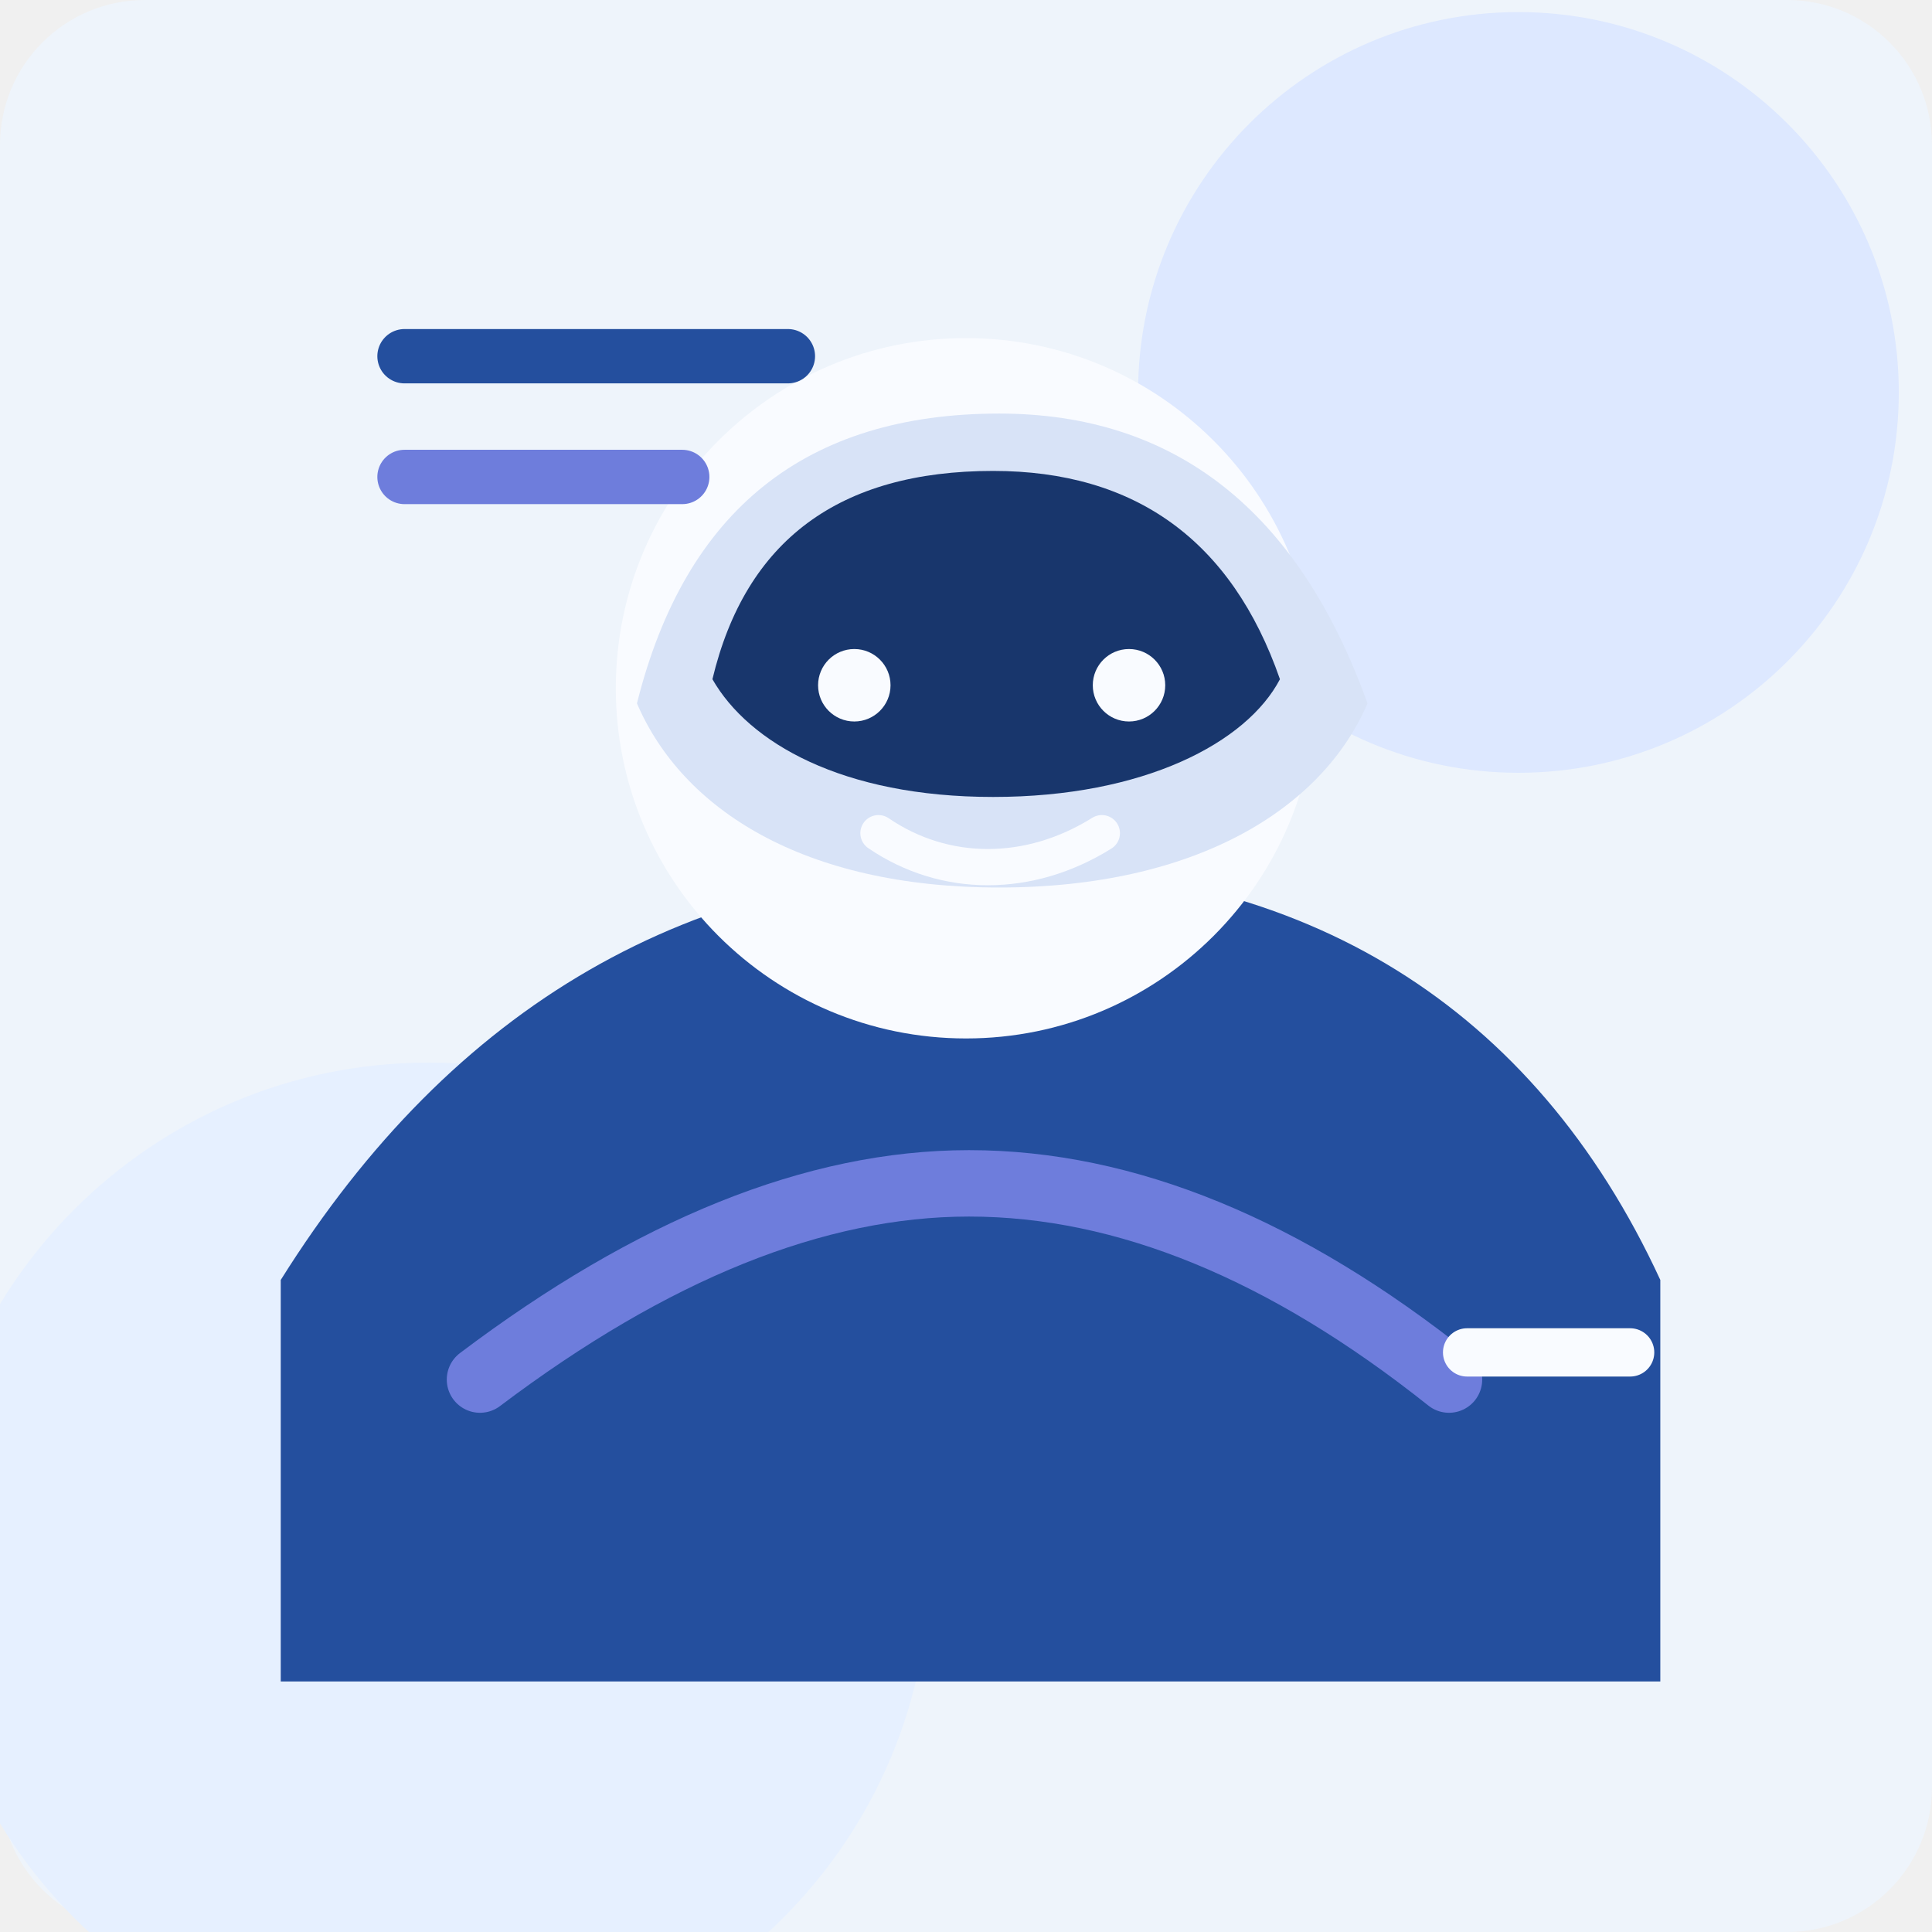
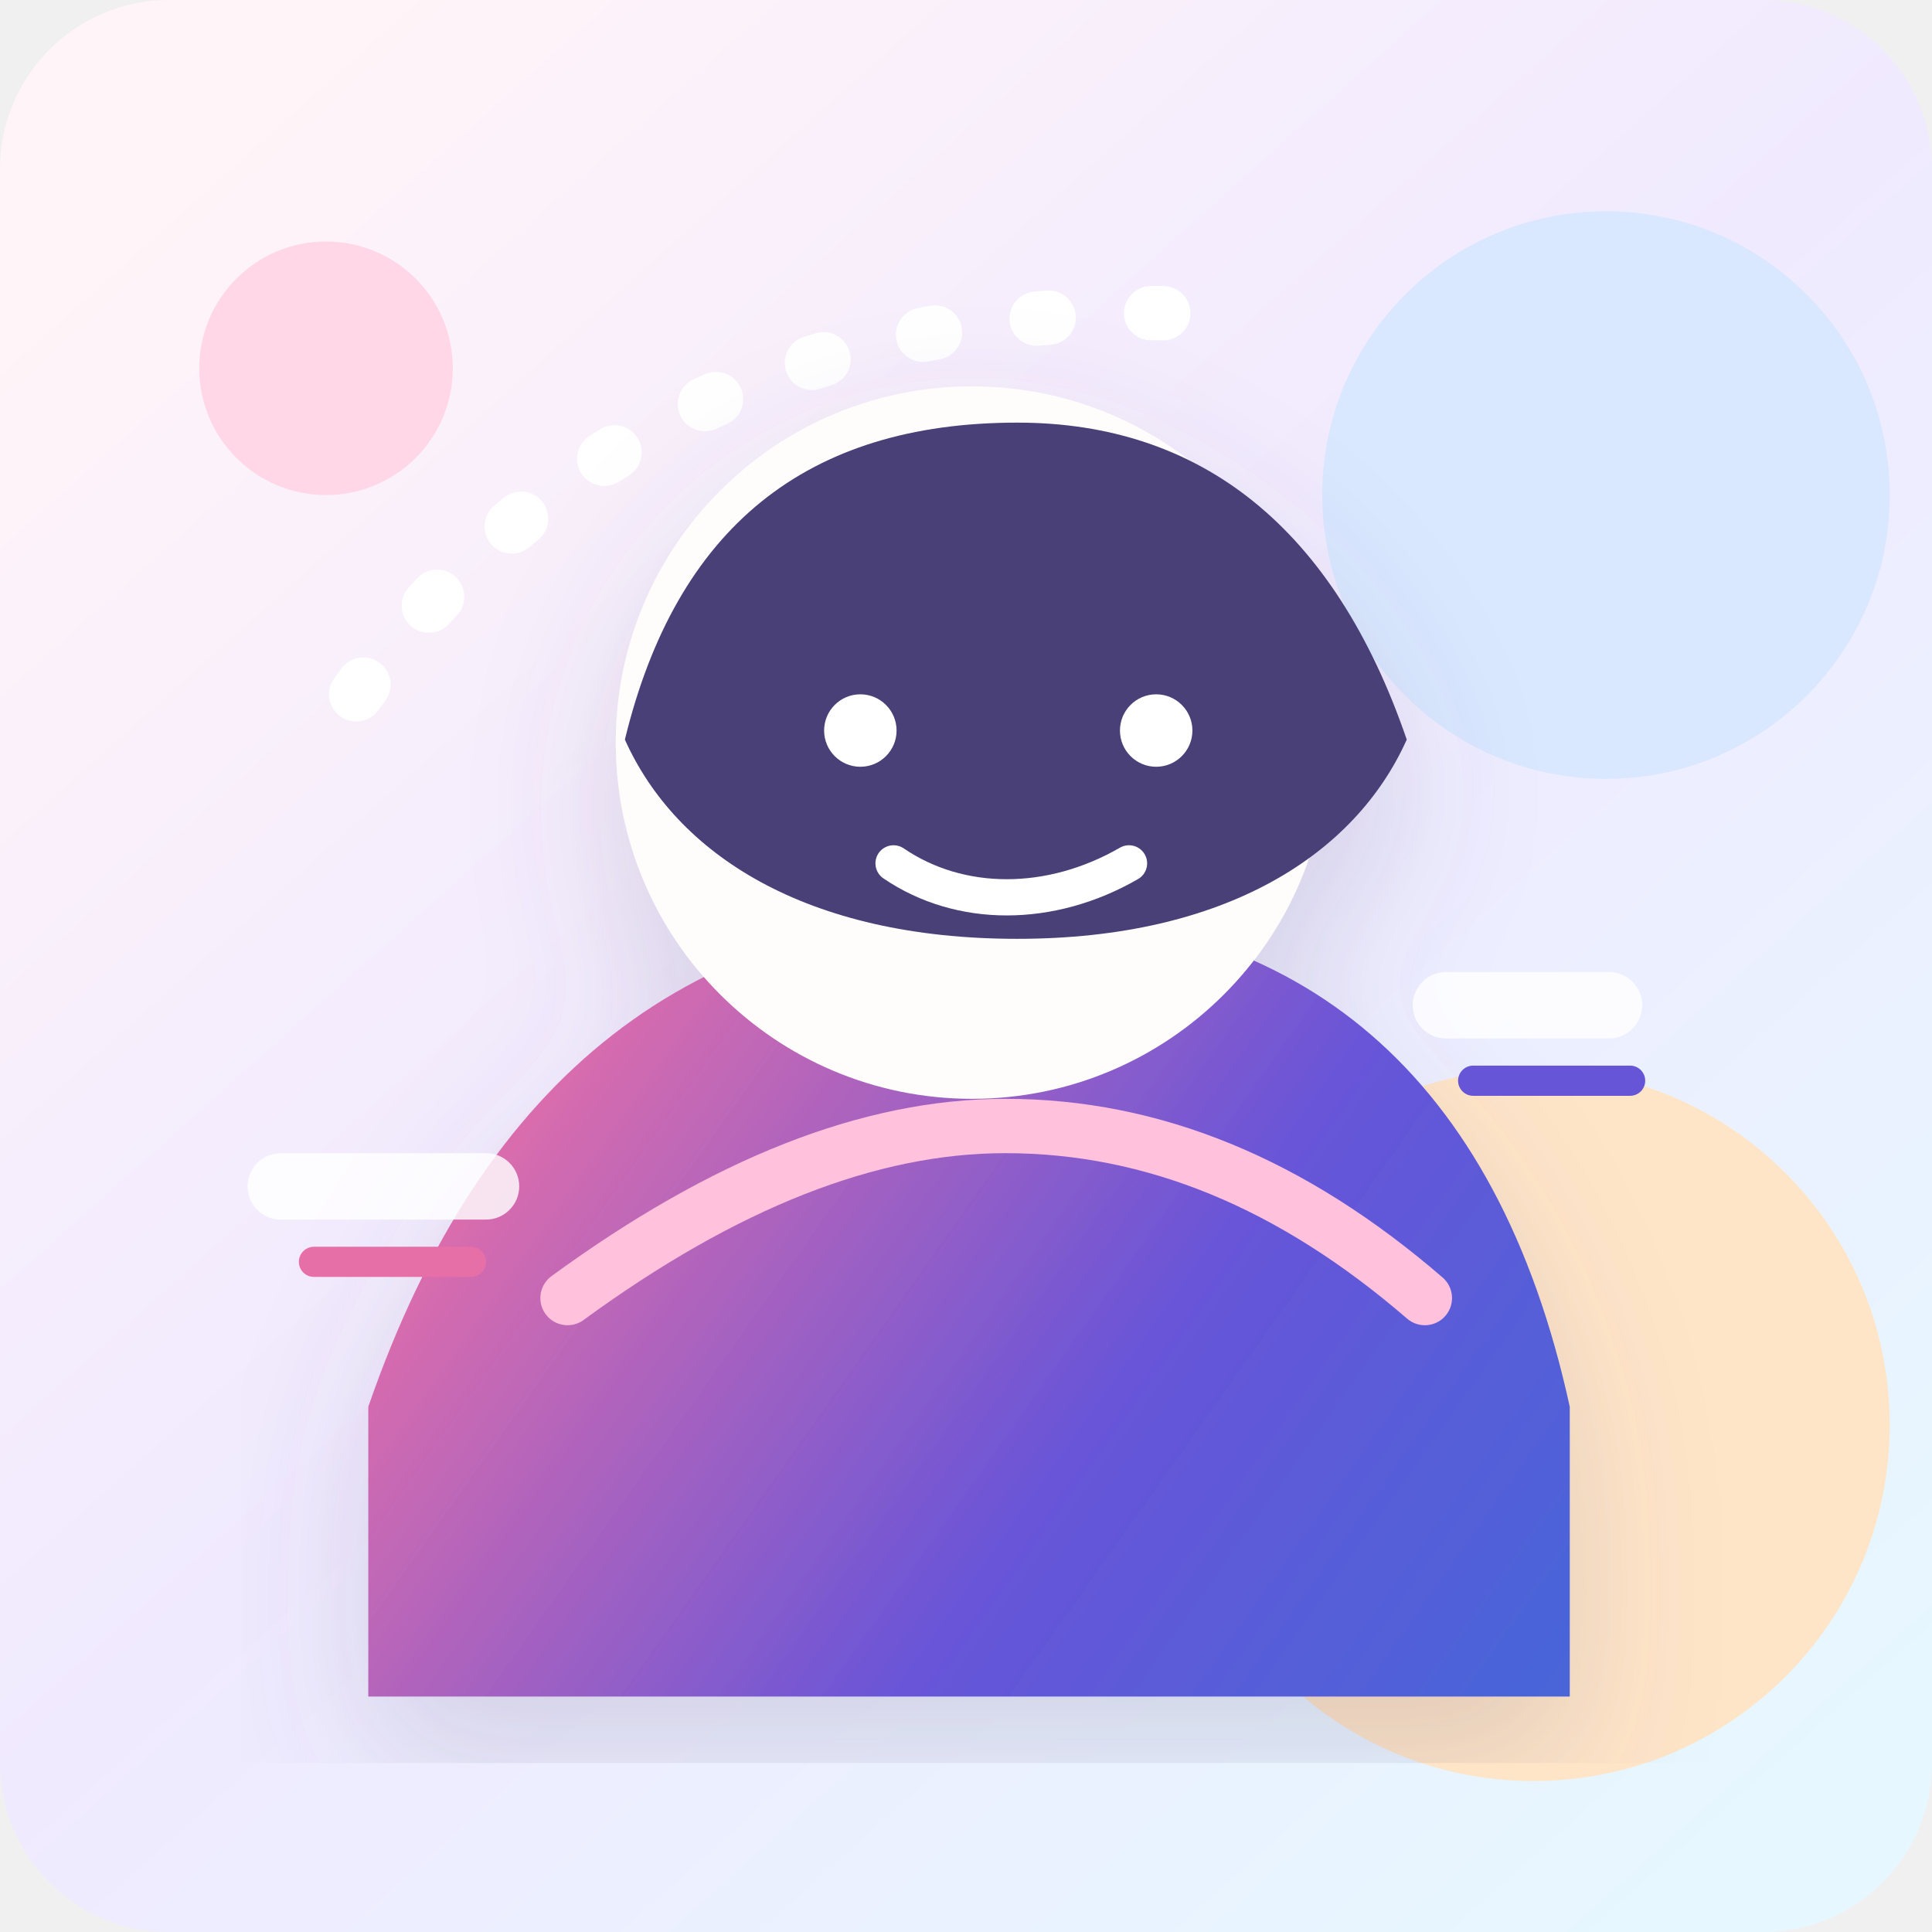
<svg xmlns="http://www.w3.org/2000/svg" width="640" height="640" viewBox="0 0 640 640" fill="none" role="img" aria-labelledby="title desc">
-   <rect width="640" height="640" rx="48" fill="#EEF4FB" />
-   <circle cx="503" cy="130" r="126" fill="#DDE8FF" />
-   <circle cx="142" cy="518" r="166" fill="#E6F0FF" />
-   <path d="M93 424C150 333 229 287 331 287C432 287 508 333 550 424V557H93V424Z" fill="#244F9E" />
-   <circle cx="320" cy="228" r="116" fill="#F9FBFF" />
-   <path d="M211 233C227 169 267 137 331 137C389 137 430 169 453 233C438 268 396 294 331 294C266 294 226 268 211 233Z" fill="#D8E3F7" />
-   <path d="M236 225C247 179 278 156 329 156C376 156 408 179 424 225C413 246 379 264 329 264C279 264 248 246 236 225Z" fill="#18366C" />
-   <circle cx="283" cy="227" r="12" fill="#F9FBFF" />
-   <circle cx="374" cy="227" r="12" fill="#F9FBFF" />
-   <path d="M291 276C313 291 341 291 365 276" stroke="#F9FBFF" stroke-width="12" stroke-linecap="round" />
-   <path d="M159 457C216 414 270 392 321 392C373 392 426 414 480 457" stroke="#6E7DDC" stroke-width="22" stroke-linecap="round" />
-   <path d="M134 118H261" stroke="#244F9E" stroke-width="18" stroke-linecap="round" />
-   <path d="M134 158H226" stroke="#6E7DDC" stroke-width="18" stroke-linecap="round" />
-   <path d="M486 448H540" stroke="#F9FBFF" stroke-width="16" stroke-linecap="round" />
+   <defs>
+     <linearGradient id="bg" x1="74" y1="42" x2="582" y2="610" gradientUnits="userSpaceOnUse">
+       <stop stop-color="#FFF4F8" />
+       <stop offset="0.48" stop-color="#F0EAFF" />
+       <stop offset="1" stop-color="#E6F7FF" />
+     </linearGradient>
+     <linearGradient id="shirt" x1="164" y1="344" x2="510" y2="589" gradientUnits="userSpaceOnUse">
+       <stop stop-color="#E66FA8" />
+       <stop offset="0.56" stop-color="#6755D8" />
+       <stop offset="1" stop-color="#4666D8" />
+     </linearGradient>
+     <filter id="shadow" x="80" y="72" width="500" height="512" filterUnits="userSpaceOnUse" color-interpolation-filters="sRGB">
+       <feDropShadow dx="0" dy="22" stdDeviation="24" flood-color="#5F537E" flood-opacity="0.18" />
+     </filter>
+   </defs>
+   <rect width="640" height="640" rx="56" fill="url(#bg)" />
+   <circle cx="108" cy="122" r="42" fill="#FFD7E6" />
+   <circle cx="532" cy="164" r="94" fill="#D9E7FF" />
+   <circle cx="508" cy="472" r="118" fill="#FFE5C8" />
+   <path d="M118 230C182 142 276 100 400 104" stroke="#FFFFFF" stroke-width="18" stroke-linecap="round" stroke-dasharray="4 34" />
+   <g filter="url(#shadow)">
+     <path d="M122 466C160 356 230 302 332 302C431 302 496 356 520 466V562H122V466Z" fill="url(#shirt)" />
+     <circle cx="322" cy="246" r="118" fill="#FFFDFB" />
+     <path d="M207 245C224 175 267 140 337 140C398 140 442 175 466 245C449 283 406 311 337 311C267 311 224 283 207 245Z" fill="#4A3F78" />
+     <circle cx="285" cy="242" r="12" fill="#FFFFFF" />
+     <circle cx="383" cy="242" r="12" fill="#FFFFFF" />
+     <path d="M296 286C318 301 348 301 374 286" stroke="#FFFFFF" stroke-width="12" stroke-linecap="round" />
+     <path d="M188 430C240 392 288 373 333 373C382 373 428 392 472 430" stroke="#FFC1DB" stroke-width="18" stroke-linecap="round" />
+   </g>
+   <rect x="82" y="382" width="90" height="22" rx="11" fill="#FFFFFF" opacity="0.82" />
+   <rect x="468" y="322" width="76" height="22" rx="11" fill="#FFFFFF" opacity="0.82" />
+   <path d="M104 418H156" stroke="#E66FA8" stroke-width="10" stroke-linecap="round" />
+   <path d="M488 358H540" stroke="#6755D8" stroke-width="10" stroke-linecap="round" />
</svg>
